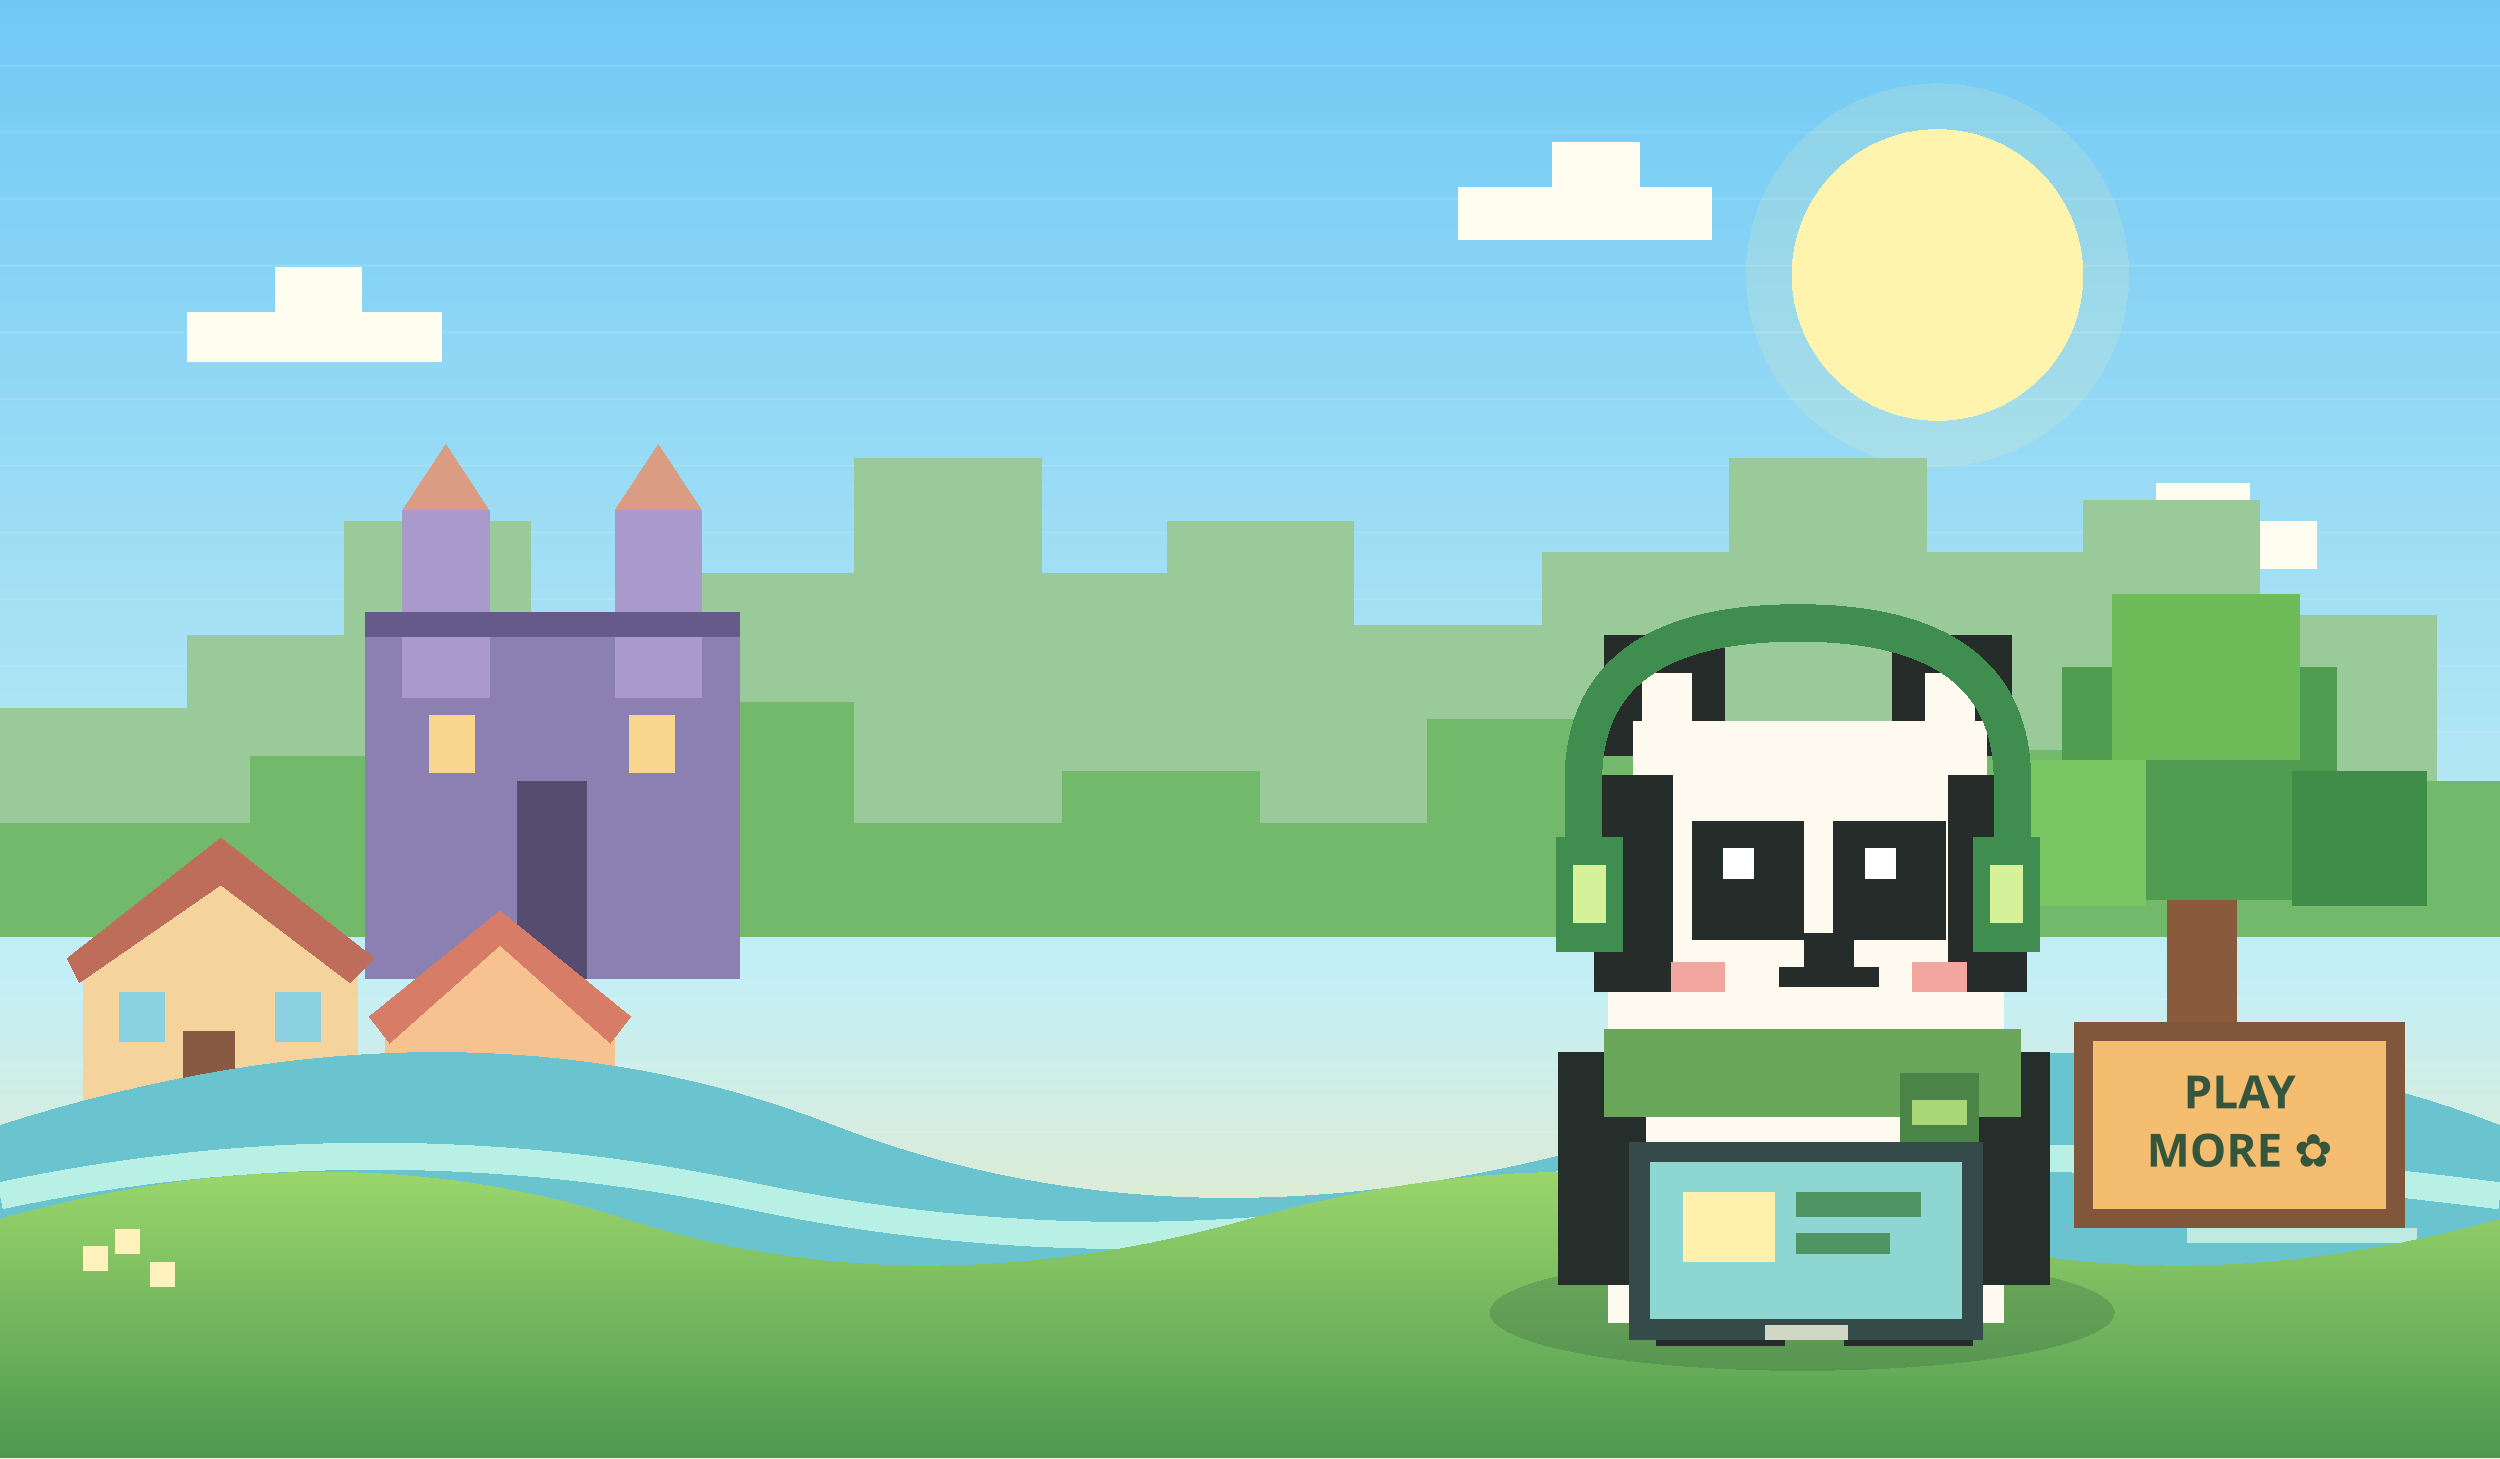
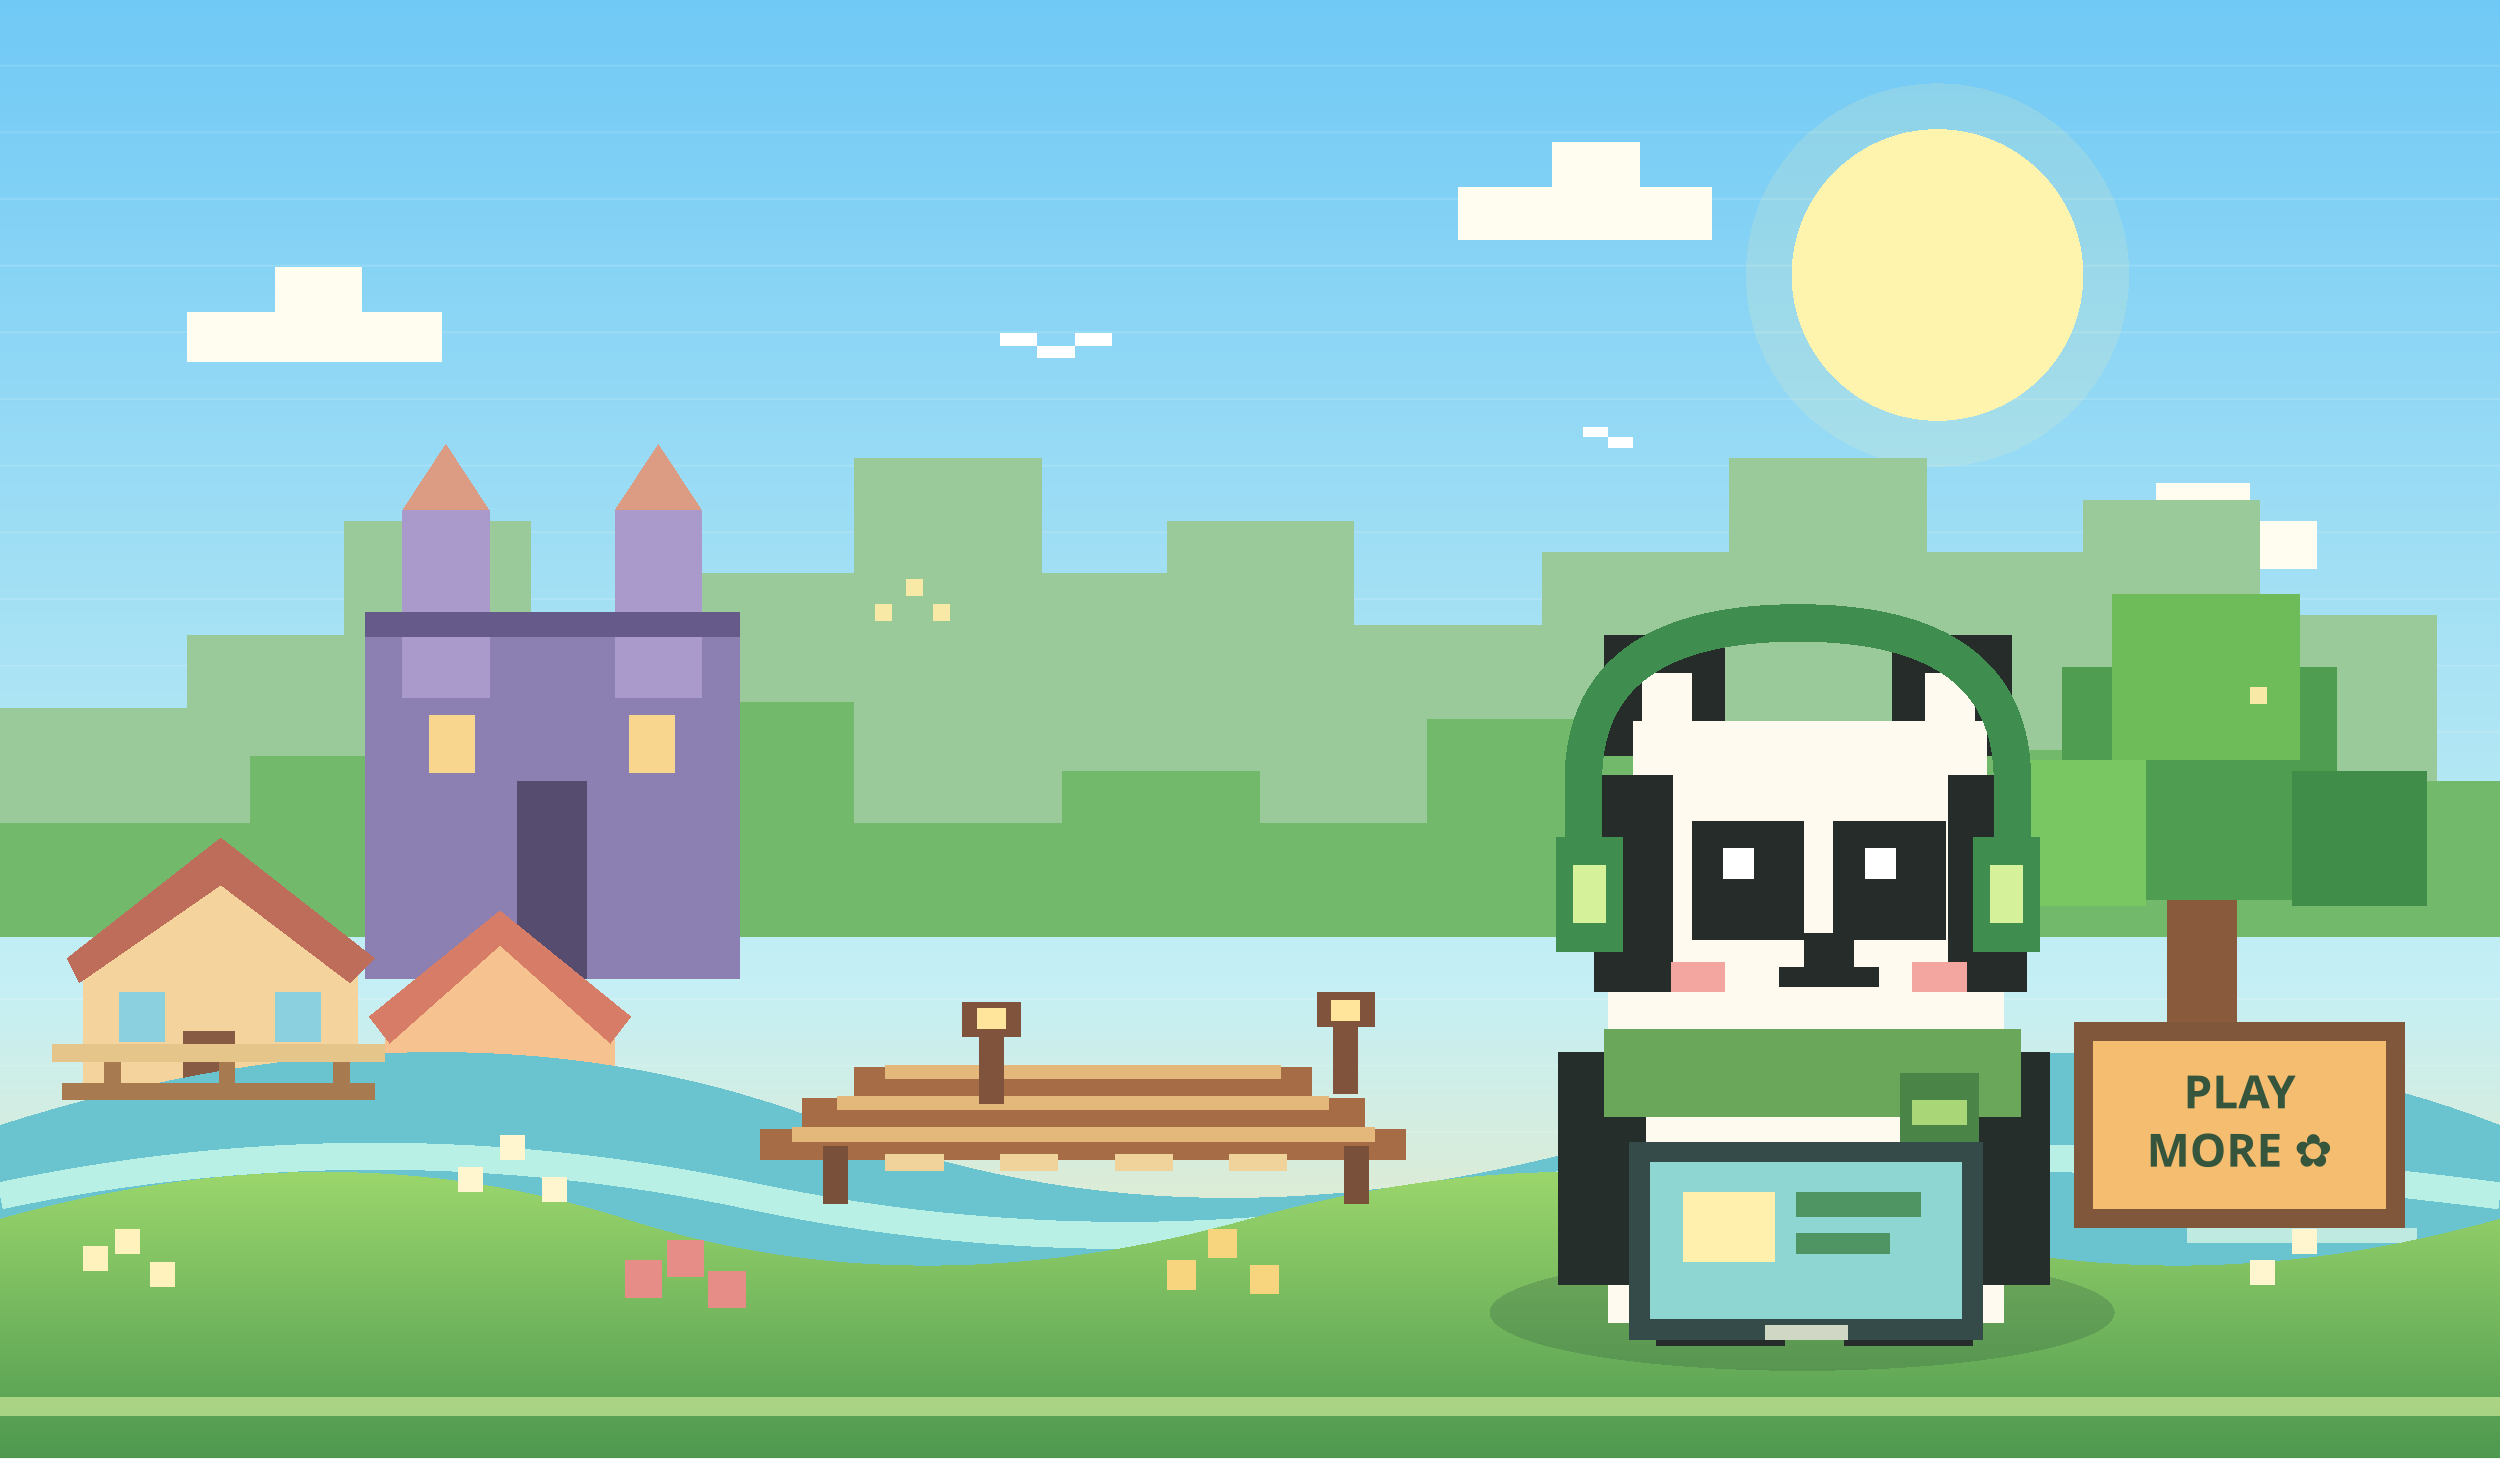
<svg xmlns="http://www.w3.org/2000/svg" viewBox="0 0 1200 700" shape-rendering="crispEdges">
  <defs>
    <linearGradient id="sky" x2="0" y2="1">
      <stop stop-color="#70c9f5" />
      <stop offset=".68" stop-color="#c5eff4" />
      <stop offset="1" stop-color="#f9e7b0" />
    </linearGradient>
    <linearGradient id="grass" x2="0" y2="1">
      <stop stop-color="#9bd66c" />
      <stop offset="1" stop-color="#4d984f" />
    </linearGradient>
    <pattern id="pixels" width="32" height="32" patternUnits="userSpaceOnUse">
      <path d="M0 31.5H32" stroke="#fff" opacity=".12" />
    </pattern>
  </defs>
  <rect width="1200" height="700" fill="url(#sky)" />
  <rect width="1200" height="700" fill="url(#pixels)" />
  <circle cx="930" cy="132" r="70" fill="#fff4ad" />
  <circle cx="930" cy="132" r="92" fill="#fff4ad" opacity=".16" />
  <g fill="#fffdf0">
    <path d="M90 150h42v-22h42v22h38v24H90zM700 90h45V68h42v22h35v25H700zM1000 250h35v-18h45v18h32v23h-112z" />
  </g>
  <path d="M0 420V340h90v-35h75v-55h90v55h70v-30h85v-55h90v55h60v-25h90v50h90v-35h90v-45h95v45h75v-25h85v55h85v140z" fill="#9bca9a" />
  <path d="M0 450v-55h120v-32h100v32h75v-58h115v58h100v-25h95v25h80v-50h120v50h90v-35h110v35h95v-20h100v75z" fill="#72b96b" />
  <g transform="translate(175 245)">
    <rect x="0" y="55" width="180" height="170" fill="#8c80b3" />
    <rect x="18" y="0" width="42" height="90" fill="#a99acb" />
    <rect x="120" y="0" width="42" height="90" fill="#a99acb" />
    <path d="M18 0h42L39 -32zM120 0h42l-21 -32z" fill="#db9c83" />
    <rect x="73" y="130" width="34" height="95" fill="#564c70" />
    <rect x="31" y="98" width="22" height="28" fill="#f8d68e" />
    <rect x="127" y="98" width="22" height="28" fill="#f8d68e" />
    <path d="M0 55h180" stroke="#665a8a" stroke-width="12" />
  </g>
  <g transform="translate(40 410)">
    <g>
      <path d="M0 48 66 0l66 48v95H0z" fill="#f4d39c" />
      <path d="M-8 50 66 -8l74 58-12 12-62-47L-2 62z" fill="#bd6d59" />
      <rect x="48" y="85" width="25" height="58" fill="#875b43" />
      <rect x="17" y="66" width="22" height="24" fill="#8bd0df" />
      <rect x="92" y="66" width="22" height="24" fill="#8bd0df" />
    </g>
    <g transform="translate(145 35)">
      <path d="M0 42 55 0l55 42v90H0z" fill="#f6c28f" />
      <path d="M-8 43 55 -8l63 51-10 13L55 9 2 56z" fill="#d77c66" />
      <rect x="42" y="76" width="24" height="56" fill="#805541" />
      <rect x="12" y="60" width="19" height="21" fill="#9bd7e6" />
    </g>
  </g>
  <path d="M0 540q220-70 400 0t400 0 400 0v160H0z" fill="#69c4d0" />
  <path d="M0 574q180-38 360 0t360 0 480 0" fill="none" stroke="#b9f0e5" stroke-width="13" />
  <path d="M30 635h190m70-22h145m390 10h160m65-30h110" stroke="#d5f4e6" stroke-width="7" opacity=".8" />
  <path d="M0 585q160-45 300 0t300 0 300 0 300 0v115H0z" fill="url(#grass)" />
  <g>
    <rect x="1040" y="380" width="34" height="190" fill="#8a5a3d" />
    <rect x="990" y="320" width="132" height="112" fill="#4f9d50" />
    <rect x="1014" y="285" width="90" height="80" fill="#6dbb59" />
    <rect x="960" y="365" width="70" height="70" fill="#79c763" />
    <rect x="1100" y="370" width="65" height="65" fill="#3f8d49" />
  </g>
  <g fill="#fff2bd">
    <rect x="40" y="598" width="12" height="12" />
    <rect x="55" y="590" width="12" height="12" />
    <rect x="72" y="606" width="12" height="12" />
    <rect x="880" y="610" width="12" height="12" />
    <rect x="896" y="600" width="12" height="12" />
  </g>
  <g transform="translate(690 270)">
    <ellipse cx="175" cy="360" rx="150" ry="28" fill="#315f42" opacity=".28" />
    <rect x="82" y="205" width="190" height="160" fill="#fffaf0" />
    <rect x="58" y="235" width="42" height="112" fill="#262e2c" />
    <rect x="252" y="235" width="42" height="112" fill="#262e2c" />
    <rect x="105" y="340" width="62" height="36" fill="#252c2a" />
    <rect x="195" y="340" width="62" height="36" fill="#252c2a" />
    <rect x="80" y="35" width="58" height="58" fill="#252c2a" />
    <rect x="218" y="35" width="58" height="58" fill="#252c2a" />
    <rect x="98" y="53" width="24" height="24" fill="#fffaf0" />
    <rect x="234" y="53" width="24" height="24" fill="#fffaf0" />
    <rect x="94" y="76" width="170" height="160" fill="#fffaf0" />
    <rect x="75" y="102" width="38" height="104" fill="#252c2a" />
    <rect x="245" y="102" width="38" height="104" fill="#252c2a" />
    <rect x="122" y="124" width="54" height="57" fill="#252c2a" />
    <rect x="190" y="124" width="54" height="57" fill="#252c2a" />
    <rect x="137" y="137" width="15" height="15" fill="#fff" />
    <rect x="205" y="137" width="15" height="15" fill="#fff" />
    <rect x="176" y="178" width="24" height="16" fill="#252c2a" />
    <rect x="164" y="194" width="48" height="10" fill="#252c2a" />
    <rect x="112" y="192" width="26" height="14" fill="#f3a6a0" />
    <rect x="228" y="192" width="26" height="14" fill="#f3a6a0" />
    <path d="M70 145V105q0-76 103-76t103 76v40" fill="none" stroke="#3f8e50" stroke-width="18" />
    <rect x="57" y="132" width="32" height="55" fill="#3f8e50" />
    <rect x="257" y="132" width="32" height="55" fill="#3f8e50" />
    <rect x="65" y="145" width="16" height="28" fill="#d5f29b" />
    <rect x="265" y="145" width="16" height="28" fill="#d5f29b" />
    <path d="M80 224h200v42H80z" fill="#6aa75a" />
    <path d="M222 245h38v75h-38z" fill="#4b8447" />
    <path d="M228 258h26v12h-26z" fill="#a9d777" />
    <rect x="92" y="278" width="170" height="95" fill="#344b49" />
    <rect x="102" y="288" width="150" height="75" fill="#8ed6d1" />
    <rect x="118" y="302" width="44" height="34" fill="#fff0ad" />
    <rect x="172" y="302" width="60" height="12" fill="#4e9563" />
    <rect x="172" y="322" width="45" height="10" fill="#4e9563" />
    <rect x="157" y="366" width="40" height="7" fill="#d1d7c5" />
  </g>
  <g transform="translate(1000 495)">
    <rect x="0" y="0" width="150" height="90" fill="#f5bd70" stroke="#81573b" stroke-width="9" />
    <text x="75" y="37" text-anchor="middle" font-family="Verdana,sans-serif" font-size="22" font-weight="900" fill="#35563c">PLAY</text>
    <text x="75" y="65" text-anchor="middle" font-family="Verdana,sans-serif" font-size="22" font-weight="900" fill="#35563c">MORE ✿</text>
  </g>
+   <g shape-rendering="crispEdges">
+     <path d="M365 542h310v15H365zM385 527h270v15H385zM410 512h220v15H410z" fill="#a66c45" />
+     <path d="M380 541h280v7H380zM402 526h236v7H402zM425 511h190v7H425z" fill="#e4b77a" />
+     <path d="M395 550h12v28h-12zm250 0h12v28h-12z" fill="#795039" />
+     <path d="M425 554h28v8h-28zm55 0h28v8h-28zm55 0h28v8h-28zm55 0h28v8h-28z" fill="#f0d29b" />
+     <path d="M470 495h12v35h-12zm-8-14h28v17h-28zM640 490h12v35h-12zm-8-14h28v17h-28z" fill="#80543c" />
+     <rect x="469" y="484" width="14" height="10" fill="#ffe49b" />
+     <rect x="639" y="480" width="14" height="10" fill="#ffe49b" />
+     <path d="M30 520h150v8H30zm20-18h8v18h-8zm55 0h8v18h-8zm55 0h8v18h-8z" fill="#a77a50" />
+     <path d="M25 510h160v-9H25z" fill="#e6c58a" />
+     <g fill="#fff5cf">
+       <rect x="220" y="560" width="12" height="12" />
+       <rect x="240" y="545" width="12" height="12" />
+       <rect x="260" y="565" width="12" height="12" />
+       <rect x="1080" y="605" width="12" height="12" />
+       <rect x="1100" y="590" width="12" height="12" />
+     </g>
+     <g fill="#e78d88">
+       <rect x="300" y="605" width="18" height="18" />
+       <rect x="320" y="595" width="18" height="18" />
+       <rect x="340" y="610" width="18" height="18" />
+     </g>
+     <g fill="#f7d47e">
+       <rect x="560" y="605" width="14" height="14" />
+       <rect x="580" y="590" width="14" height="14" />
+       <rect x="600" y="607" width="14" height="14" />
+     </g>
+     <g fill="#fff">
+       <path d="M480 160h18v6h-18zm18 6h18v6h-18zm18-6h18v6h-18zM760 205h12v5h-12zm12 5h12v5h-12z" />
+     </g>
+     <g fill="#f8e9a7">
+       <rect x="420" y="290" width="8" height="8" />
+       <rect x="435" y="278" width="8" height="8" />
+       <rect x="448" y="290" width="8" height="8" />
+       <rect x="1080" y="330" width="8" height="8" />
+     </g>
+     <path d="M0 675h1200" stroke="#d4ed9e" stroke-width="9" opacity=".65" />
+   </g>
</svg>
